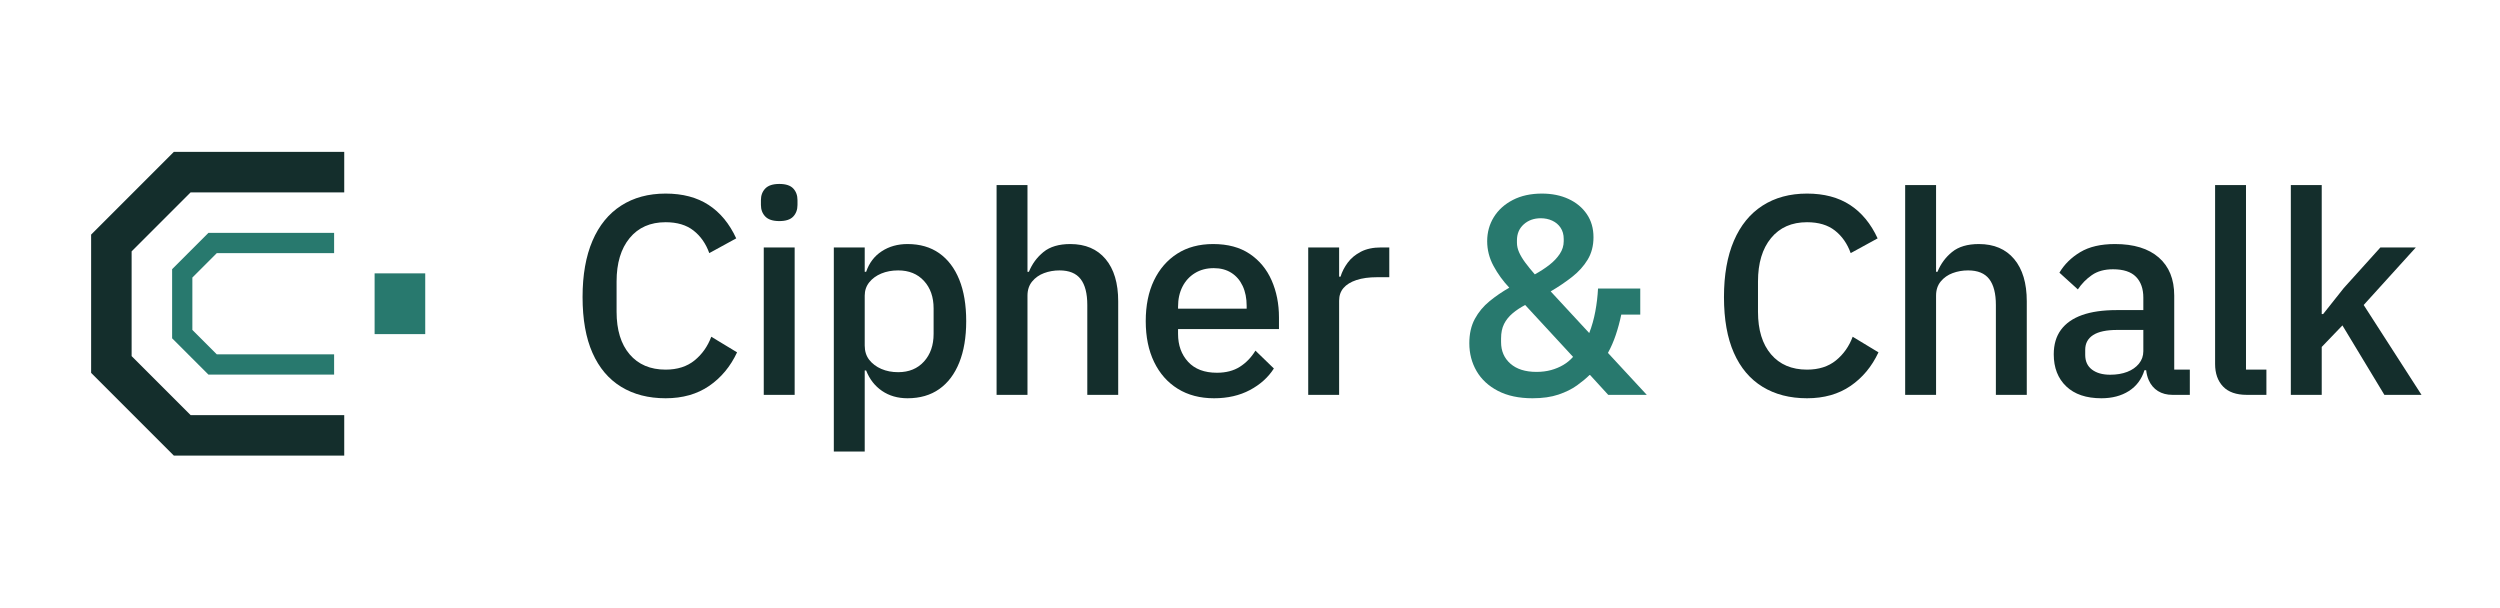
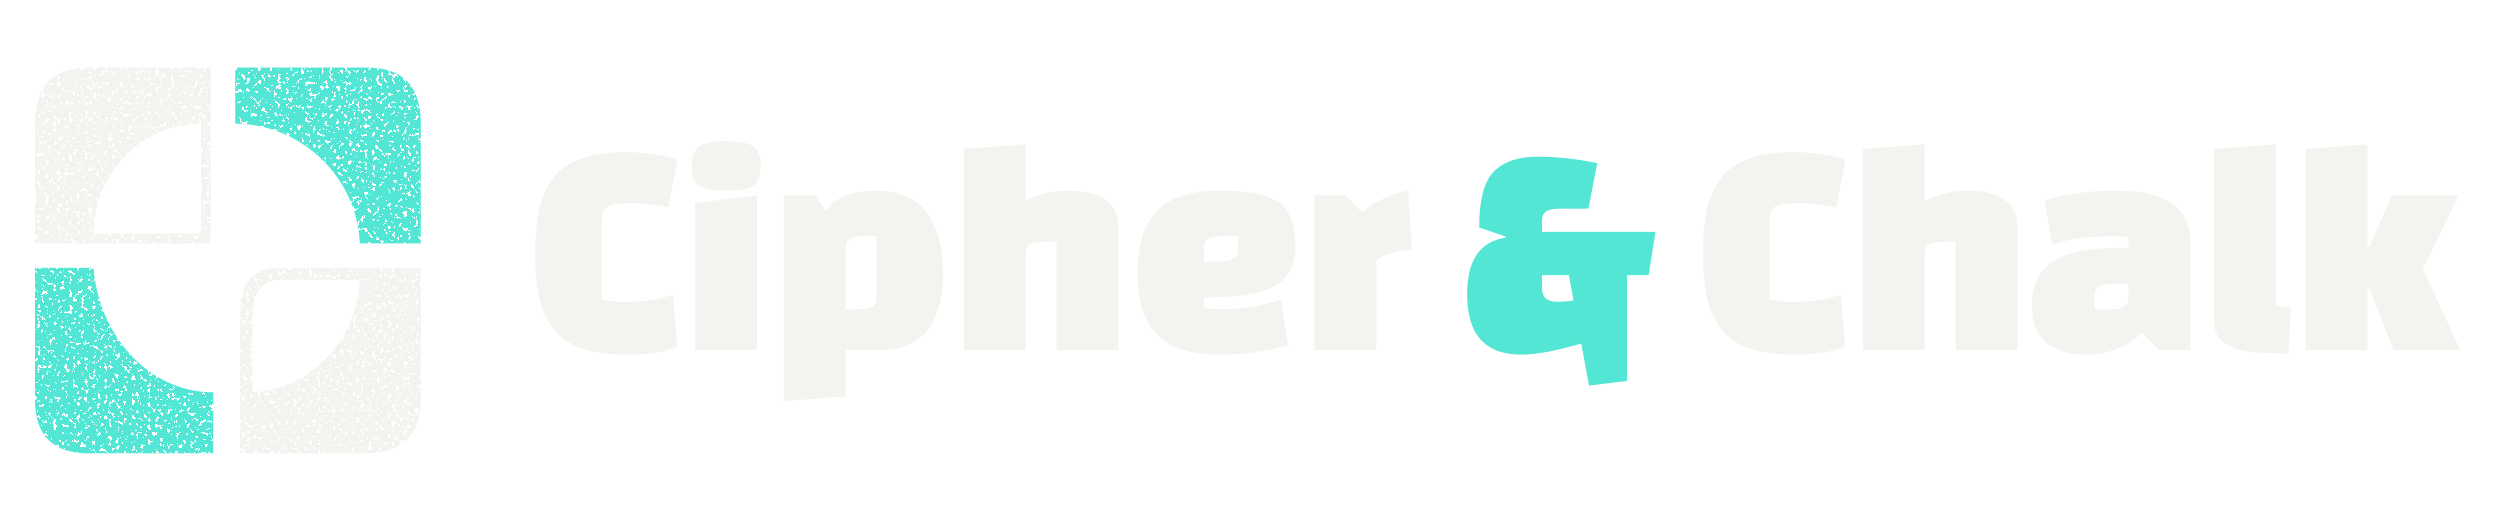
- <svg xmlns="http://www.w3.org/2000/svg" viewBox="0 0 246.924 60" role="img" aria-labelledby="title">
-   <g transform="translate(5 10)" fill="none">
-     <path d="M29 7H13L6 14v12l7 7h16" stroke="#142e2c" stroke-width="4" />
-     <path d="M28 14H16l-3 3v6l3 3h12" stroke="#28796e" stroke-width="2" />
-     <path d="M32 17h5v6h-5z" fill="#28796e" />
+ <svg xmlns="http://www.w3.org/2000/svg" viewBox="0 0 307.150 64" role="img" aria-labelledby="title">
+   <g transform="translate(4 8) scale(.3)">
+     <defs>
+       <filter id="chalk" x="0" y="0" width="100%" height="100%">
+         <feTurbulence type="fractalNoise" baseFrequency=".62" numOctaves="3" seed="8" result="noise" />
+         <feColorMatrix in="noise" type="luminanceToAlpha" />
+         <feComponentTransfer>
+           <feFuncA type="discrete" tableValues="0 0 0 0 1 1 1 1 1 1" />
+         </feComponentTransfer>
+         <feComposite in="SourceGraphic" operator="in" />
+       </filter>
+     </defs>
+     <g filter="url(#chalk)">
+       <path fill="#f1f4ef" fill-rule="evenodd" d="M23 1H73V73H1V24Q1 1 23 1ZM69 24C44 24 25 45 25 69H69Z" />
+       <path fill="#53e6d4" d="M83 1H137Q159 1 159 24V73H134C133 46 110 24 83 24Z M1 83H25C27 110 47 134 74 134V159H23Q1 159 1 137Z" />
+       <path fill="#f1f4ef" fill-rule="evenodd" d="M101 83H159V137Q159 159 136 159H85V102Q85 83 101 83ZM102 88Q90 88 90 103V134C113 133 133 113 134 88Z" />
+     </g>
  </g>
-   <path fill="#142e2c" transform="translate(56.000 39) scale(0.028 -0.028)" d="M348 -12Q257 -12 191.0 28.5Q125 69 90.0 148.0Q55 227 55 345Q55 462 90.0 543.5Q125 625 191.0 667.5Q257 710 348 710Q438 710 499.5 670.0Q561 630 597 552L502 500Q484 550 446.5 579.5Q409 609 348 609Q267 609 221.0 553.0Q175 497 175 400V293Q175 197 221.0 143.0Q267 89 348 89Q410 89 450.0 121.5Q490 154 509 205L600 150Q565 75 501.5 31.5Q438 -12 348 -12Z" />
-   <path fill="#142e2c" transform="translate(73.252 39) scale(0.028 -0.028)" d="M133 613Q99 613 83.5 629.0Q68 645 68 670V687Q68 712 83.5 728.0Q99 744 133 744Q167 744 182.0 728.0Q197 712 197 687V670Q197 645 182.0 629.0Q167 613 133 613ZM78 0V520H187V0Z" />
-   <path fill="#142e2c" transform="translate(80.172 39) scale(0.028 -0.028)" d="M78 -200V520H187V434H192Q208 481 247.0 506.5Q286 532 338 532Q404 532 450.0 499.5Q496 467 520.5 406.5Q545 346 545 260Q545 175 520.5 114.0Q496 53 450.0 20.5Q404 -12 338 -12Q286 -12 248.0 14.0Q210 40 192 86H187V-200ZM305 80Q362 80 396.0 117.5Q430 155 430 215V305Q430 365 396.0 402.0Q362 439 305 439Q272 439 245.5 428.0Q219 417 203.0 397.0Q187 377 187 350V174Q187 144 203.0 123.5Q219 103 245.5 91.5Q272 80 305 80Z" />
-   <path fill="#142e2c" transform="translate(96.248 39) scale(0.028 -0.028)" d="M78 0V740H187V434H192Q209 476 243.5 504.0Q278 532 338 532Q418 532 462.5 479.0Q507 426 507 330V0H398V317Q398 378 374.5 408.5Q351 439 300 439Q271 439 245.5 429.5Q220 420 203.5 400.0Q187 380 187 350V0Z" />
-   <path fill="#142e2c" transform="translate(111.988 39) scale(0.028 -0.028)" d="M283 -12Q209 -12 155.0 21.5Q101 55 71.5 116.0Q42 177 42 260Q42 343 71.0 403.5Q100 464 153.0 498.0Q206 532 280 532Q357 532 408.5 497.5Q460 463 486.0 404.0Q512 345 512 273V232H156V215Q156 155 191.5 116.5Q227 78 293 78Q341 78 374.0 99.0Q407 120 429 156L494 93Q464 46 409.5 17.0Q355 -12 283 -12ZM282 447Q244 447 215.5 429.5Q187 412 171.5 381.5Q156 351 156 311V304H398V314Q398 354 384.0 384.0Q370 414 344.0 430.5Q318 447 282 447Z" />
-   <path fill="#142e2c" transform="translate(127.028 39) scale(0.028 -0.028)" d="M187 0H78V520H187V417H192Q200 443 217.5 466.5Q235 490 264.0 505.0Q293 520 335 520H364V415H321Q278 415 248.0 405.0Q218 395 202.5 377.0Q187 359 187 332Z" />
-   <path fill="#28796e" transform="translate(143.360 39) scale(0.028 -0.028)" d="M553 0 489 70H487Q470 53 443.0 33.5Q416 14 377.5 1.0Q339 -12 286 -12Q214 -12 164.0 14.0Q114 40 88.5 84.0Q63 128 63 182Q63 232 82.5 268.0Q102 304 134.5 330.5Q167 357 204 378Q171 413 148.5 454.5Q126 496 126 542Q126 589 149.5 627.0Q173 665 216.5 687.5Q260 710 319 710Q372 710 413.0 691.0Q454 672 477.5 637.5Q501 603 501 556Q501 511 480.5 477.0Q460 443 425.5 416.0Q391 389 350 365L486 218Q500 254 507.5 294.5Q515 335 517 375H666V283H599Q591 245 579.5 211.0Q568 177 552 148L689 0ZM315 623Q279 623 255.0 601.5Q231 580 231 545V537Q231 520 238.5 503.0Q246 486 260.0 467.0Q274 448 294 425Q323 441 345.5 458.5Q368 476 382.0 497.0Q396 518 396 542V550Q396 573 385.0 589.5Q374 606 355.5 614.5Q337 623 315 623ZM300 81Q328 81 351.5 87.5Q375 94 394.5 105.5Q414 117 429 134L260 317Q235 304 215.5 287.5Q196 271 185.5 250.0Q175 229 175 199V186Q175 139 208.0 110.0Q241 81 300 81Z" />
-   <path fill="#142e2c" transform="translate(168.736 39) scale(0.028 -0.028)" d="M348 -12Q257 -12 191.0 28.5Q125 69 90.0 148.0Q55 227 55 345Q55 462 90.0 543.5Q125 625 191.0 667.5Q257 710 348 710Q438 710 499.5 670.0Q561 630 597 552L502 500Q484 550 446.5 579.5Q409 609 348 609Q267 609 221.0 553.0Q175 497 175 400V293Q175 197 221.0 143.0Q267 89 348 89Q410 89 450.0 121.5Q490 154 509 205L600 150Q565 75 501.5 31.5Q438 -12 348 -12Z" />
-   <path fill="#142e2c" transform="translate(185.988 39) scale(0.028 -0.028)" d="M78 0V740H187V434H192Q209 476 243.5 504.0Q278 532 338 532Q418 532 462.5 479.0Q507 426 507 330V0H398V317Q398 378 374.5 408.5Q351 439 300 439Q271 439 245.5 429.5Q220 420 203.5 400.0Q187 380 187 350V0Z" />
-   <path fill="#142e2c" transform="translate(201.728 39) scale(0.028 -0.028)" d="M520 0H459Q429 0 407.5 13.5Q386 27 375 52Q368 68 366 87H360Q345 39 305.0 13.5Q265 -12 208 -12Q128 -12 84.0 30.0Q40 72 40 143Q40 195 65.5 229.5Q91 264 140.0 281.5Q189 299 262 299H356V343Q356 390 330.0 416.5Q304 443 249 443Q204 443 174.5 422.5Q145 402 125 372L60 431Q86 475 133.5 503.5Q181 532 256 532Q356 532 410.5 484.5Q465 437 465 350V89H520ZM356 229H264Q207 229 179.0 211.0Q151 193 151 159V141Q151 107 175.0 89.0Q199 71 239 71Q273 71 299.0 81.0Q325 91 340.5 110.0Q356 129 356 154Z" />
-   <path fill="#142e2c" transform="translate(216.600 39) scale(0.028 -0.028)" d="M259 0H190Q134 0 106.0 29.5Q78 59 78 109V740H187V89H259Z" />
-   <path fill="#142e2c" transform="translate(224.080 39) scale(0.028 -0.028)" d="M78 0V740H187V285H192L265 377L394 520H519L335 317L539 0H408L260 245L187 169V0Z" />
+   <path fill="#f1f4ef" transform="translate(65.000 43) scale(0.038 -0.038)" d="M465 179 480 11Q417 -15 322.0 -15.0Q227 -15 169.5 5.0Q112 25 79.0 68.0Q46 111 33.0 169.0Q20 227 20.0 312.0Q20 397 33.0 455.5Q46 514 79 557Q143 640 314 640Q352 640 403.5 632.5Q455 625 480 614L450 461Q385 475 331.0 475.0Q277 475 256.0 465.0Q235 455 235 425V163Q274 155 314 155Q399 155 465 179Z" />
+   <path fill="#f1f4ef" transform="translate(83.500 43) scale(0.038 -0.038)" d="M50 0V475L250 500V0ZM61.5 532.0Q39 549 39.0 594.0Q39 639 61.5 657.0Q84 675 150.5 675.0Q217 675 239.5 657.0Q262 639 262.0 594.0Q262 549 239.5 532.0Q217 515 150.5 515.0Q84 515 61.5 532.0Z" />
+   <path fill="#f1f4ef" transform="translate(94.400 43) scale(0.038 -0.038)" d="M50 500H150L187 450Q231 515 350 515Q411 515 455.0 492.0Q499 469 522 429Q565 354 565 250Q565 123 510 58Q488 33 451.0 16.5Q414 0 365 0H250V-150L50 -165ZM250 332V131H281Q317 131 333.5 138.5Q350 146 350 173V369H319Q297 369 284.0 367.0Q271 365 261.0 356.5Q251 348 250 332Z" />
+   <path fill="#f1f4ef" transform="translate(116.510 43) scale(0.038 -0.038)" d="M250 308V0H50V650L250 665V482Q314 515 392.0 515.0Q470 515 510.0 484.5Q550 454 550 400V0H350V350H319Q283 350 266.5 342.5Q250 335 250 308Z" />
+   <path fill="#f1f4ef" transform="translate(138.620 43) scale(0.038 -0.038)" d="M245 170V135Q275 132 305 132Q398 132 493 162L517 15Q405 -15 295 -15Q155 -15 92.5 50.5Q30 116 30.0 250.0Q30 384 92.5 449.5Q155 515 294.5 515.0Q434 515 487.0 477.0Q540 439 540 335Q540 247 476.5 208.5Q413 170 245 170ZM245 327V286H286Q322 286 338.5 293.5Q355 301 355 328V369H314Q278 369 261.5 361.5Q245 354 245 327Z" />
+   <path fill="#f1f4ef" transform="translate(159.590 43) scale(0.038 -0.038)" d="M50 500H150L205 444Q264 498 353 515L365 326Q341 325 302.5 314.0Q264 303 250 286V0H50Z" />
+   <path fill="#53e6d4" transform="translate(178.540 43) scale(0.038 -0.038)" d="M439 -115 414 21Q293 -15 220 -15Q45 -15 45 180Q45 345 169 363V367L84 396Q84 529 131.5 577.0Q179 625 272.5 625.0Q366 625 466 604L437 457H348Q315 457 301.0 448.5Q287 440 287 415V382H654L632 242H562V-100ZM335 156Q364 156 389 160L374 242H287V201Q287 156 335 156Z" />
+   <path fill="#f1f4ef" transform="translate(208.472 43) scale(0.038 -0.038)" d="M465 179 480 11Q417 -15 322.0 -15.0Q227 -15 169.5 5.0Q112 25 79.0 68.0Q46 111 33.0 169.0Q20 227 20.0 312.0Q20 397 33.0 455.5Q46 514 79 557Q143 640 314 640Q352 640 403.5 632.5Q455 625 480 614L450 461Q385 475 331.0 475.0Q277 475 256.0 465.0Q235 455 235 425V163Q274 155 314 155Q399 155 465 179Z" />
+   <path fill="#f1f4ef" transform="translate(226.972 43) scale(0.038 -0.038)" d="M250 308V0H50V650L250 665V482Q314 515 392.0 515.0Q470 515 510.0 484.5Q550 454 550 400V0H350V350H319Q283 350 266.5 342.5Q250 335 250 308Z" />
+   <path fill="#f1f4ef" transform="translate(249.082 43) scale(0.038 -0.038)" d="M287 515Q527 515 527 350V0H427L370 57Q341 23 291.0 4.0Q241 -15 196.5 -15.0Q152 -15 125.0 -8.0Q98 -1 72 16Q15 52 15 150Q15 330 287 330H327V366Q295 368 274 368Q161 368 80 341L56 484Q156 515 287 515ZM217 172V131H258Q302 131 314.5 141.0Q327 151 327 167V214H286Q250 214 233.5 206.5Q217 199 217 172Z" />
+   <path fill="#f1f4ef" transform="translate(270.128 43) scale(0.038 -0.038)" d="M250 665V143Q282 137 299 136L290 -11Q162 -11 121 4Q70 23 58 52Q50 70 50 94V650Z" />
+   <path fill="#f1f4ef" transform="translate(281.370 43) scale(0.038 -0.038)" d="M334 0 257 198H250V0H50V650L250 665V335H257L329 500H545L429 262L550 0Z" />
</svg>
